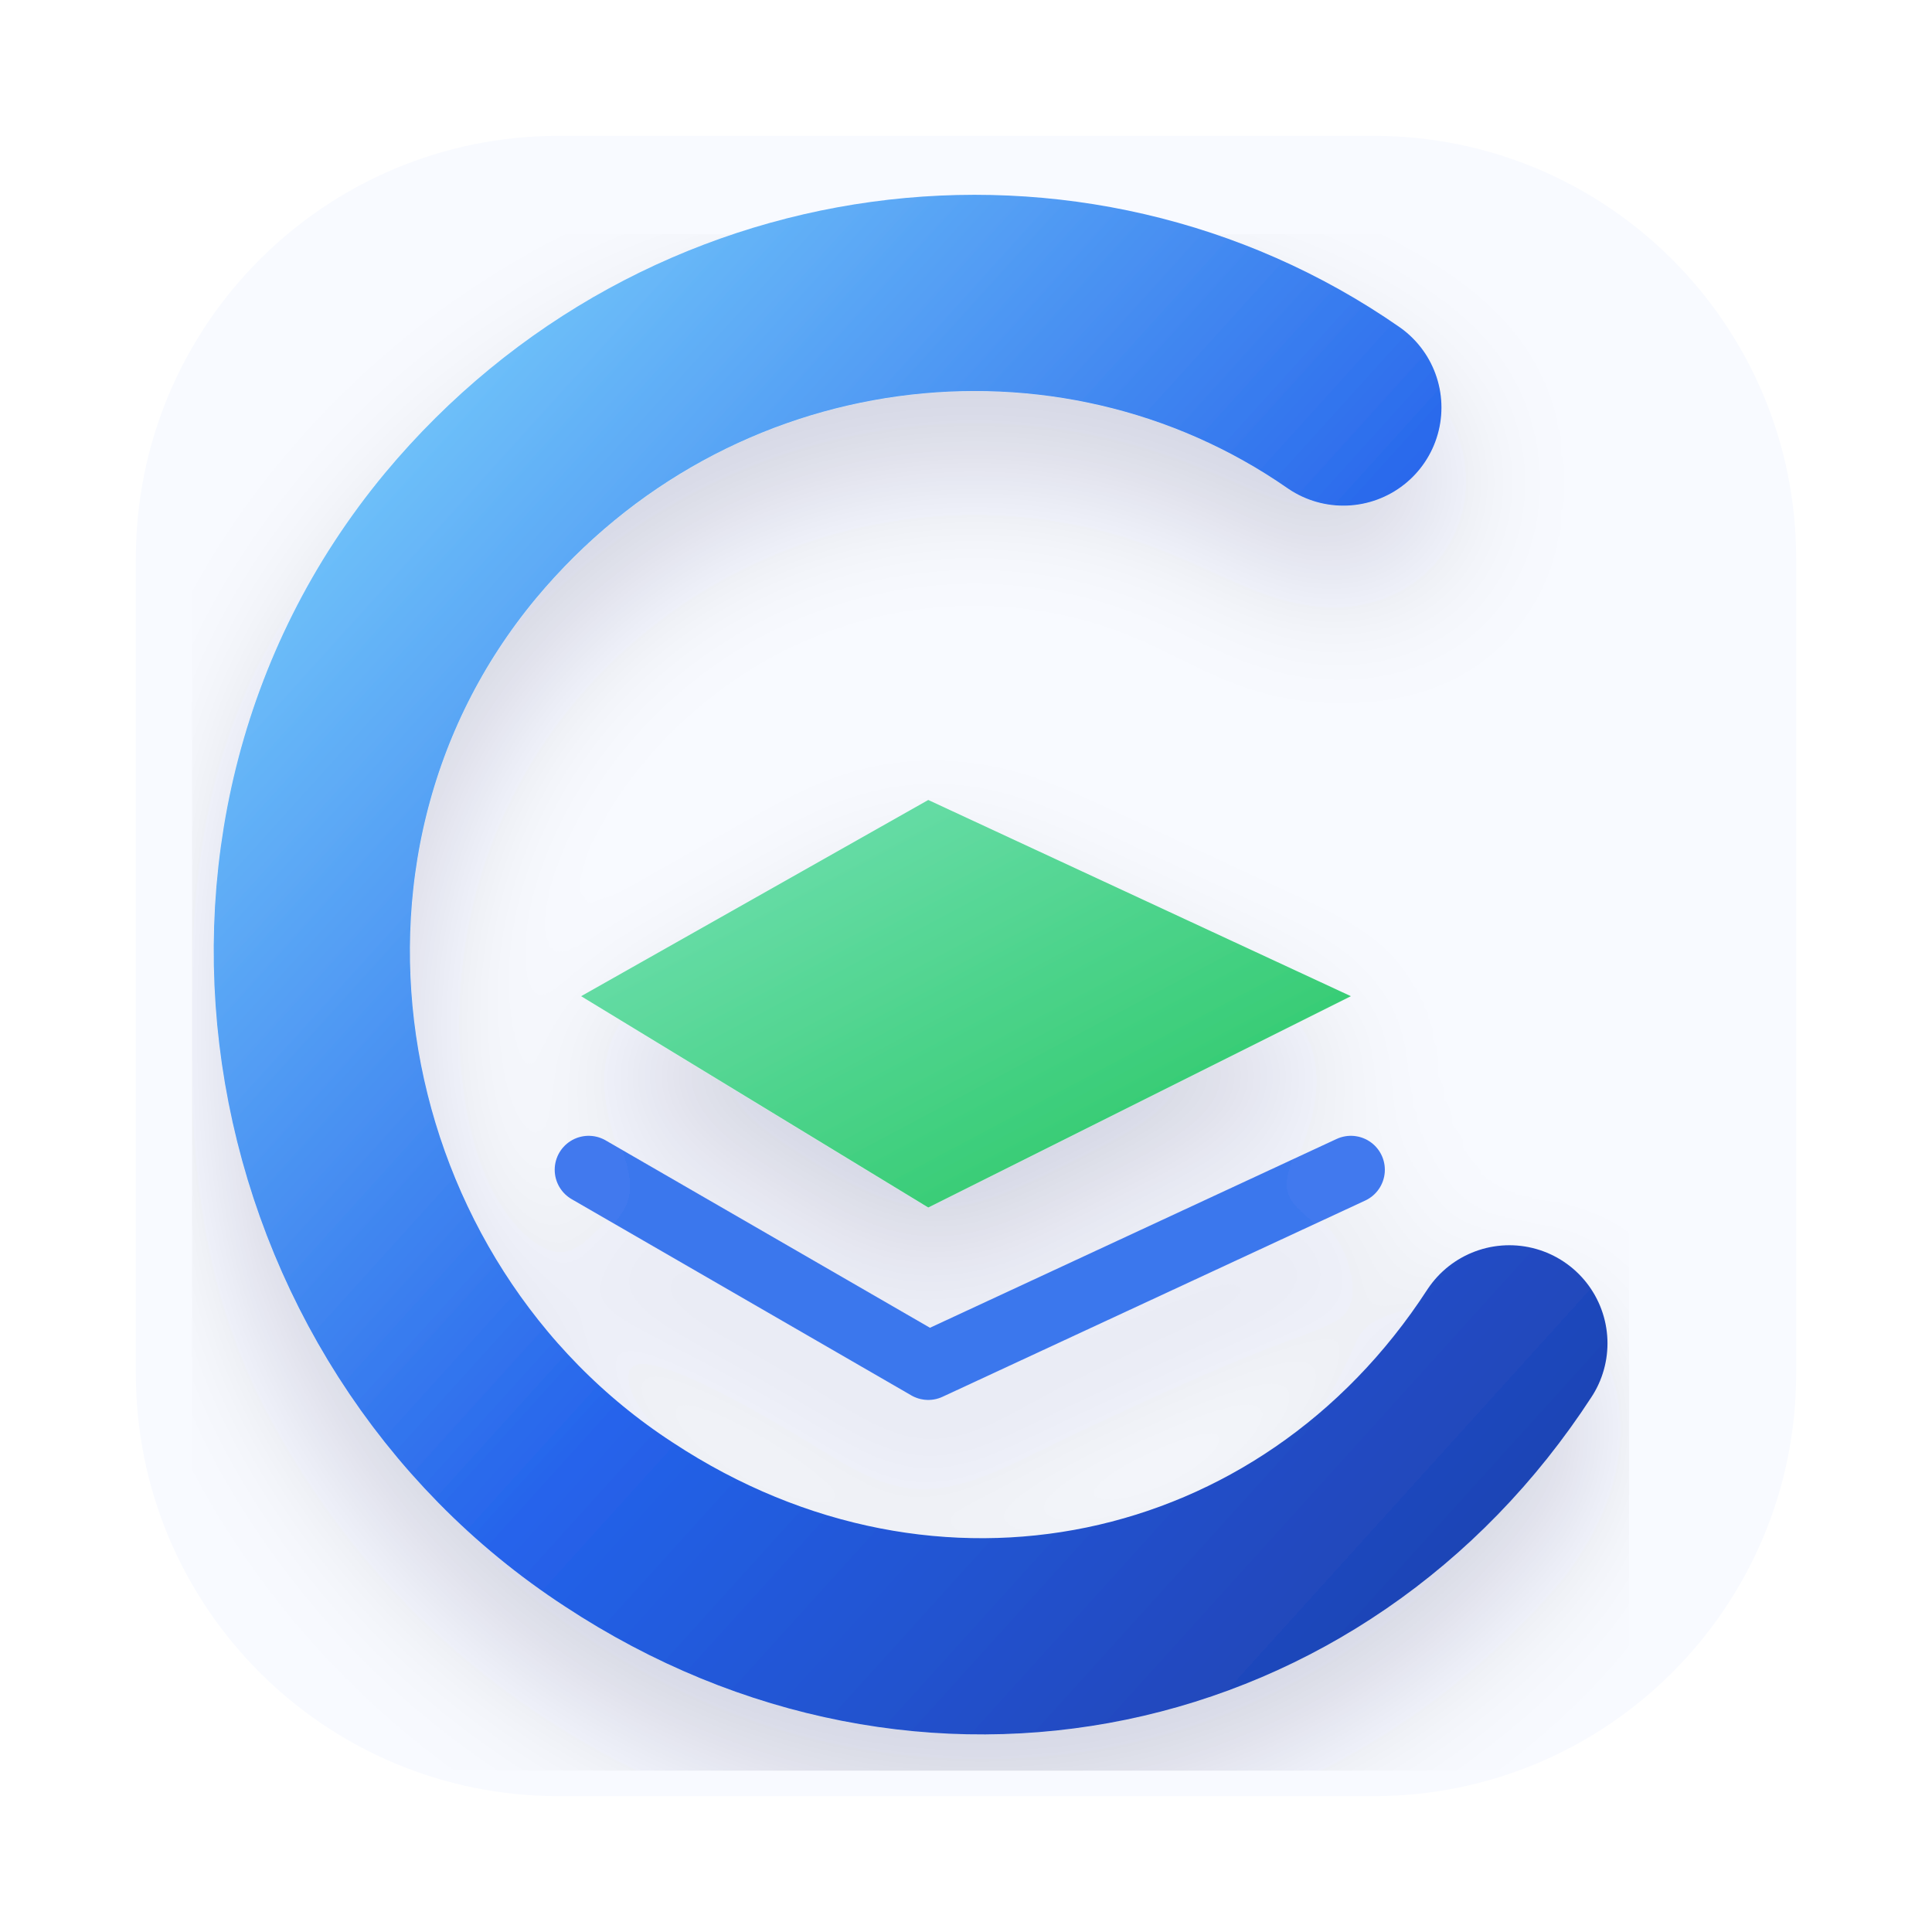
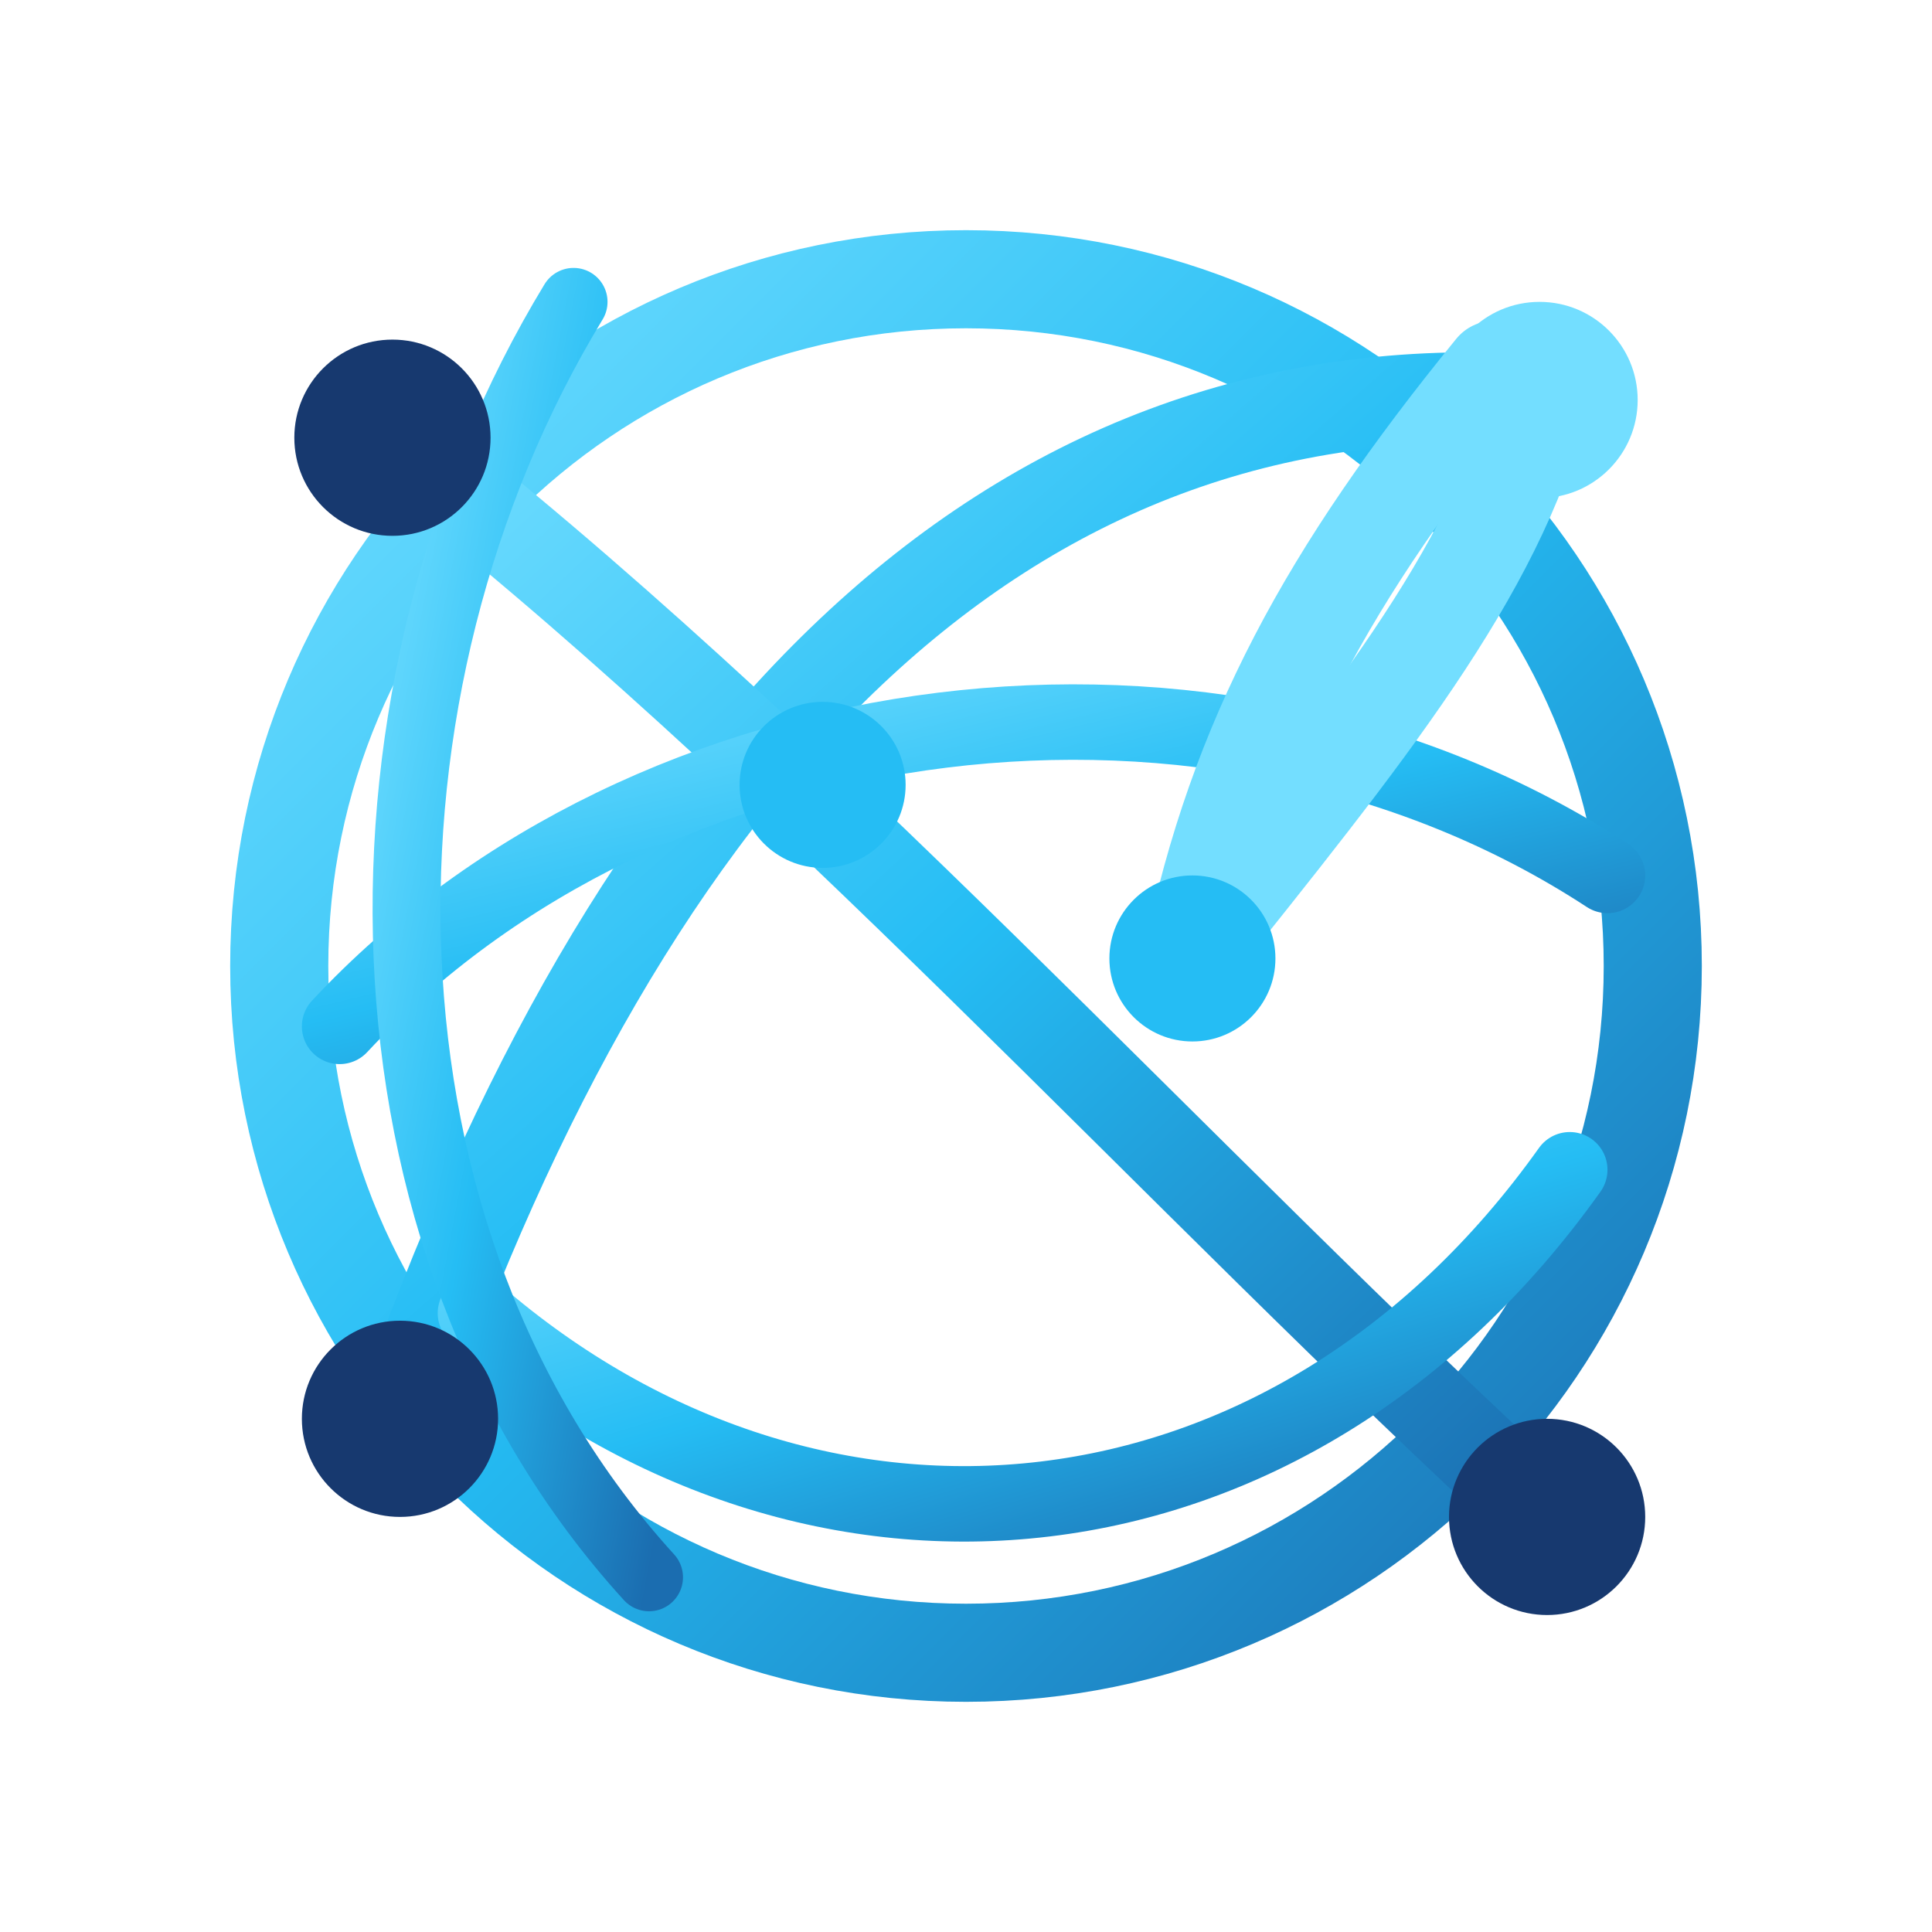
- <svg xmlns="http://www.w3.org/2000/svg" width="256" height="256" viewBox="0 0 256 256" role="img" aria-labelledby="title">
-   <defs>
-     <linearGradient id="gwBlue" x1="0" y1="0" x2="1" y2="1">
-       <stop stop-color="#7DD3FC" />
-       <stop offset=".55" stop-color="#2563EB" />
-       <stop offset="1" stop-color="#1E40AF" />
+ <svg xmlns="http://www.w3.org/2000/svg" width="256" height="256" viewBox="0 0 256 256" version="1.1" id="svg21">
+   <defs id="defs9">
+     <linearGradient id="brandGradient" x1="0" y1="0" x2="1" y2="1">
+       <stop offset="0" stop-color="#73DEFF" id="stop1" />
+       <stop offset="0.48" stop-color="#25BDF4" id="stop2" />
+       <stop offset="1" stop-color="#1B6DB0" id="stop3" />
    </linearGradient>
-     <linearGradient id="gwGreen" x1="0" y1="0" x2="1" y2="1">
-       <stop stop-color="#78E2B9" />
-       <stop offset="1" stop-color="#22C55E" />
+     <linearGradient id="wordGradient" x1="0" y1="0" x2="1" y2="0">
+       <stop offset="0" stop-color="#25BDF4" id="stop4" />
+       <stop offset="0.45" stop-color="#73DEFF" id="stop5" />
+       <stop offset="1" stop-color="#BDD3F3" id="stop6" />
    </linearGradient>
-     <filter id="s">
-       <feDropShadow dx="0" dy="10" stdDeviation="9" flood-color="#0B1A3D" flood-opacity=".16" />
-     </filter>
+     <radialGradient id="sphereGradient" cx="35%" cy="30%" r="75%">
+       <stop offset="0" stop-color="#73DEFF" id="stop7" />
+       <stop offset="0.45" stop-color="#1B6DB0" id="stop8" />
+       <stop offset="1" stop-color="#071329" id="stop9" />
+     </radialGradient>
  </defs>
-   <rect x="18" y="18" width="220" height="220" rx="56" fill="#F8FAFF" />
-   <g filter="url(#s)">
-     <path d="M178 54 C142 29 91 35 61 71 C27 112 39 174 82 202 C123 229 174 218 200 178" fill="none" stroke="url(#gwBlue)" stroke-width="26" stroke-linecap="round" />
-     <path d="M100 130 L193 130" fill="none" stroke="url(#gwGreen)" stroke-width="26" stroke-linecap="round" />
-     <path d="M77 132 L123 106 L179 132 L123 160Z" fill="url(#gwGreen)" />
-     <path d="M78 155 L123 181 L179 155" fill="none" stroke="#2563EB" stroke-width="9" stroke-linecap="round" stroke-linejoin="round" opacity=".85" />
+   <g transform="translate(0,0) scale(1)" id="g21">
+     <g fill="none" stroke-linecap="round" stroke-linejoin="round" id="g15">
+       <circle cx="128" cy="128" r="91" stroke="url(#brandGradient)" stroke-width="13" id="circle9" />
+       <path d="M53 188 C83 102 132 48 204 53" stroke="url(#brandGradient)" stroke-width="12" id="path9" />
+       <path d="M52 58 C105 99 157 157 205 201" stroke="url(#brandGradient)" stroke-width="12" id="path10" />
+       <path d="M45 136 C86 92 161 82 213 116" stroke="url(#brandGradient)" stroke-width="10" id="path11" />
+       <path d="M63 174 C108 213 171 207 208 155" stroke="url(#brandGradient)" stroke-width="10" id="path12" />
+       <path d="M76 40 C45 91 45 164 86 209" stroke="url(#brandGradient)" stroke-width="9" id="path13" />
+       <path d="M198 49 C176 76 164 98 158 127" stroke="#73DEFF" stroke-width="13" id="path14" />
+       <path d="M157 127 C181 97 198 76 204 53" stroke="#73DEFF" stroke-width="13" id="path15" />
+     </g>
+     <g id="g20">
+       <circle cx="52" cy="58" r="13" fill="#17396F" id="circle15" />
+       <circle cx="204" cy="53" r="13" fill="#73DEFF" id="circle16" />
+       <circle cx="53" cy="188" r="13" fill="#17396F" id="circle17" />
+       <circle cx="205" cy="201" r="13" fill="#17396F" id="circle18" />
+       <circle cx="109" cy="104" r="11" fill="#25BDF4" id="circle19" />
+       <circle cx="158" cy="127" r="11" fill="#25BDF4" id="circle20" />
+     </g>
  </g>
</svg>
